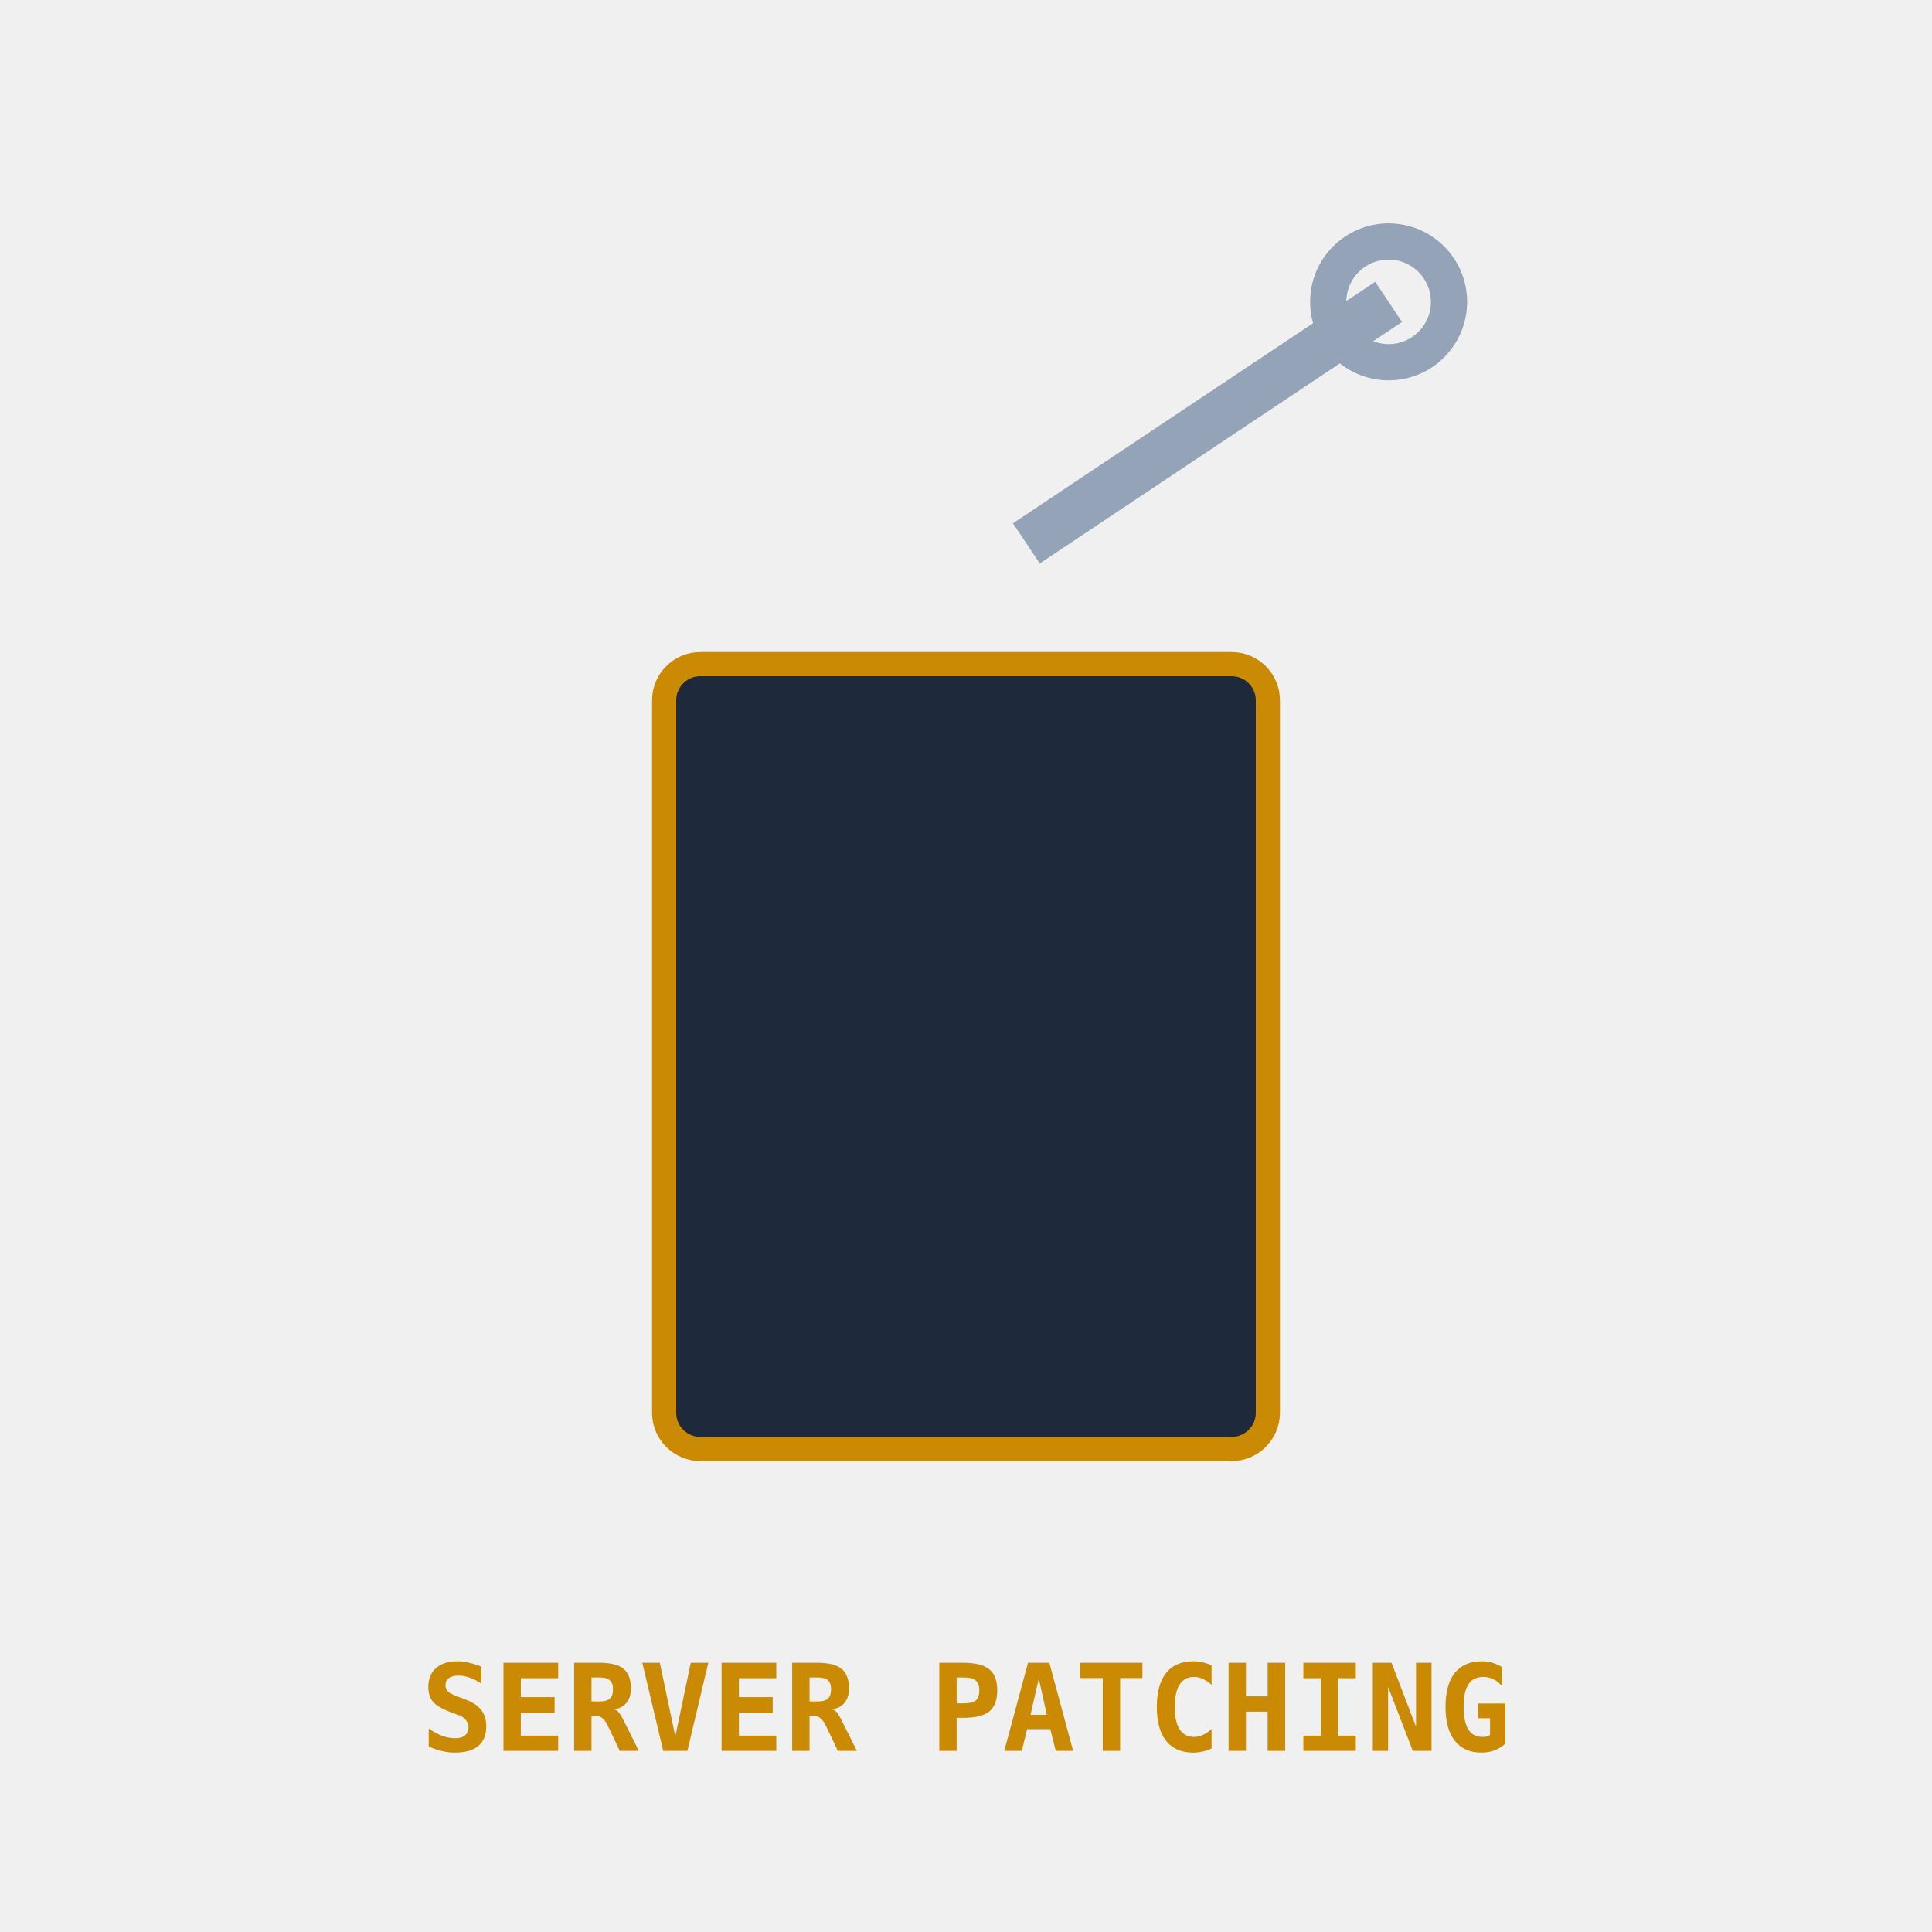
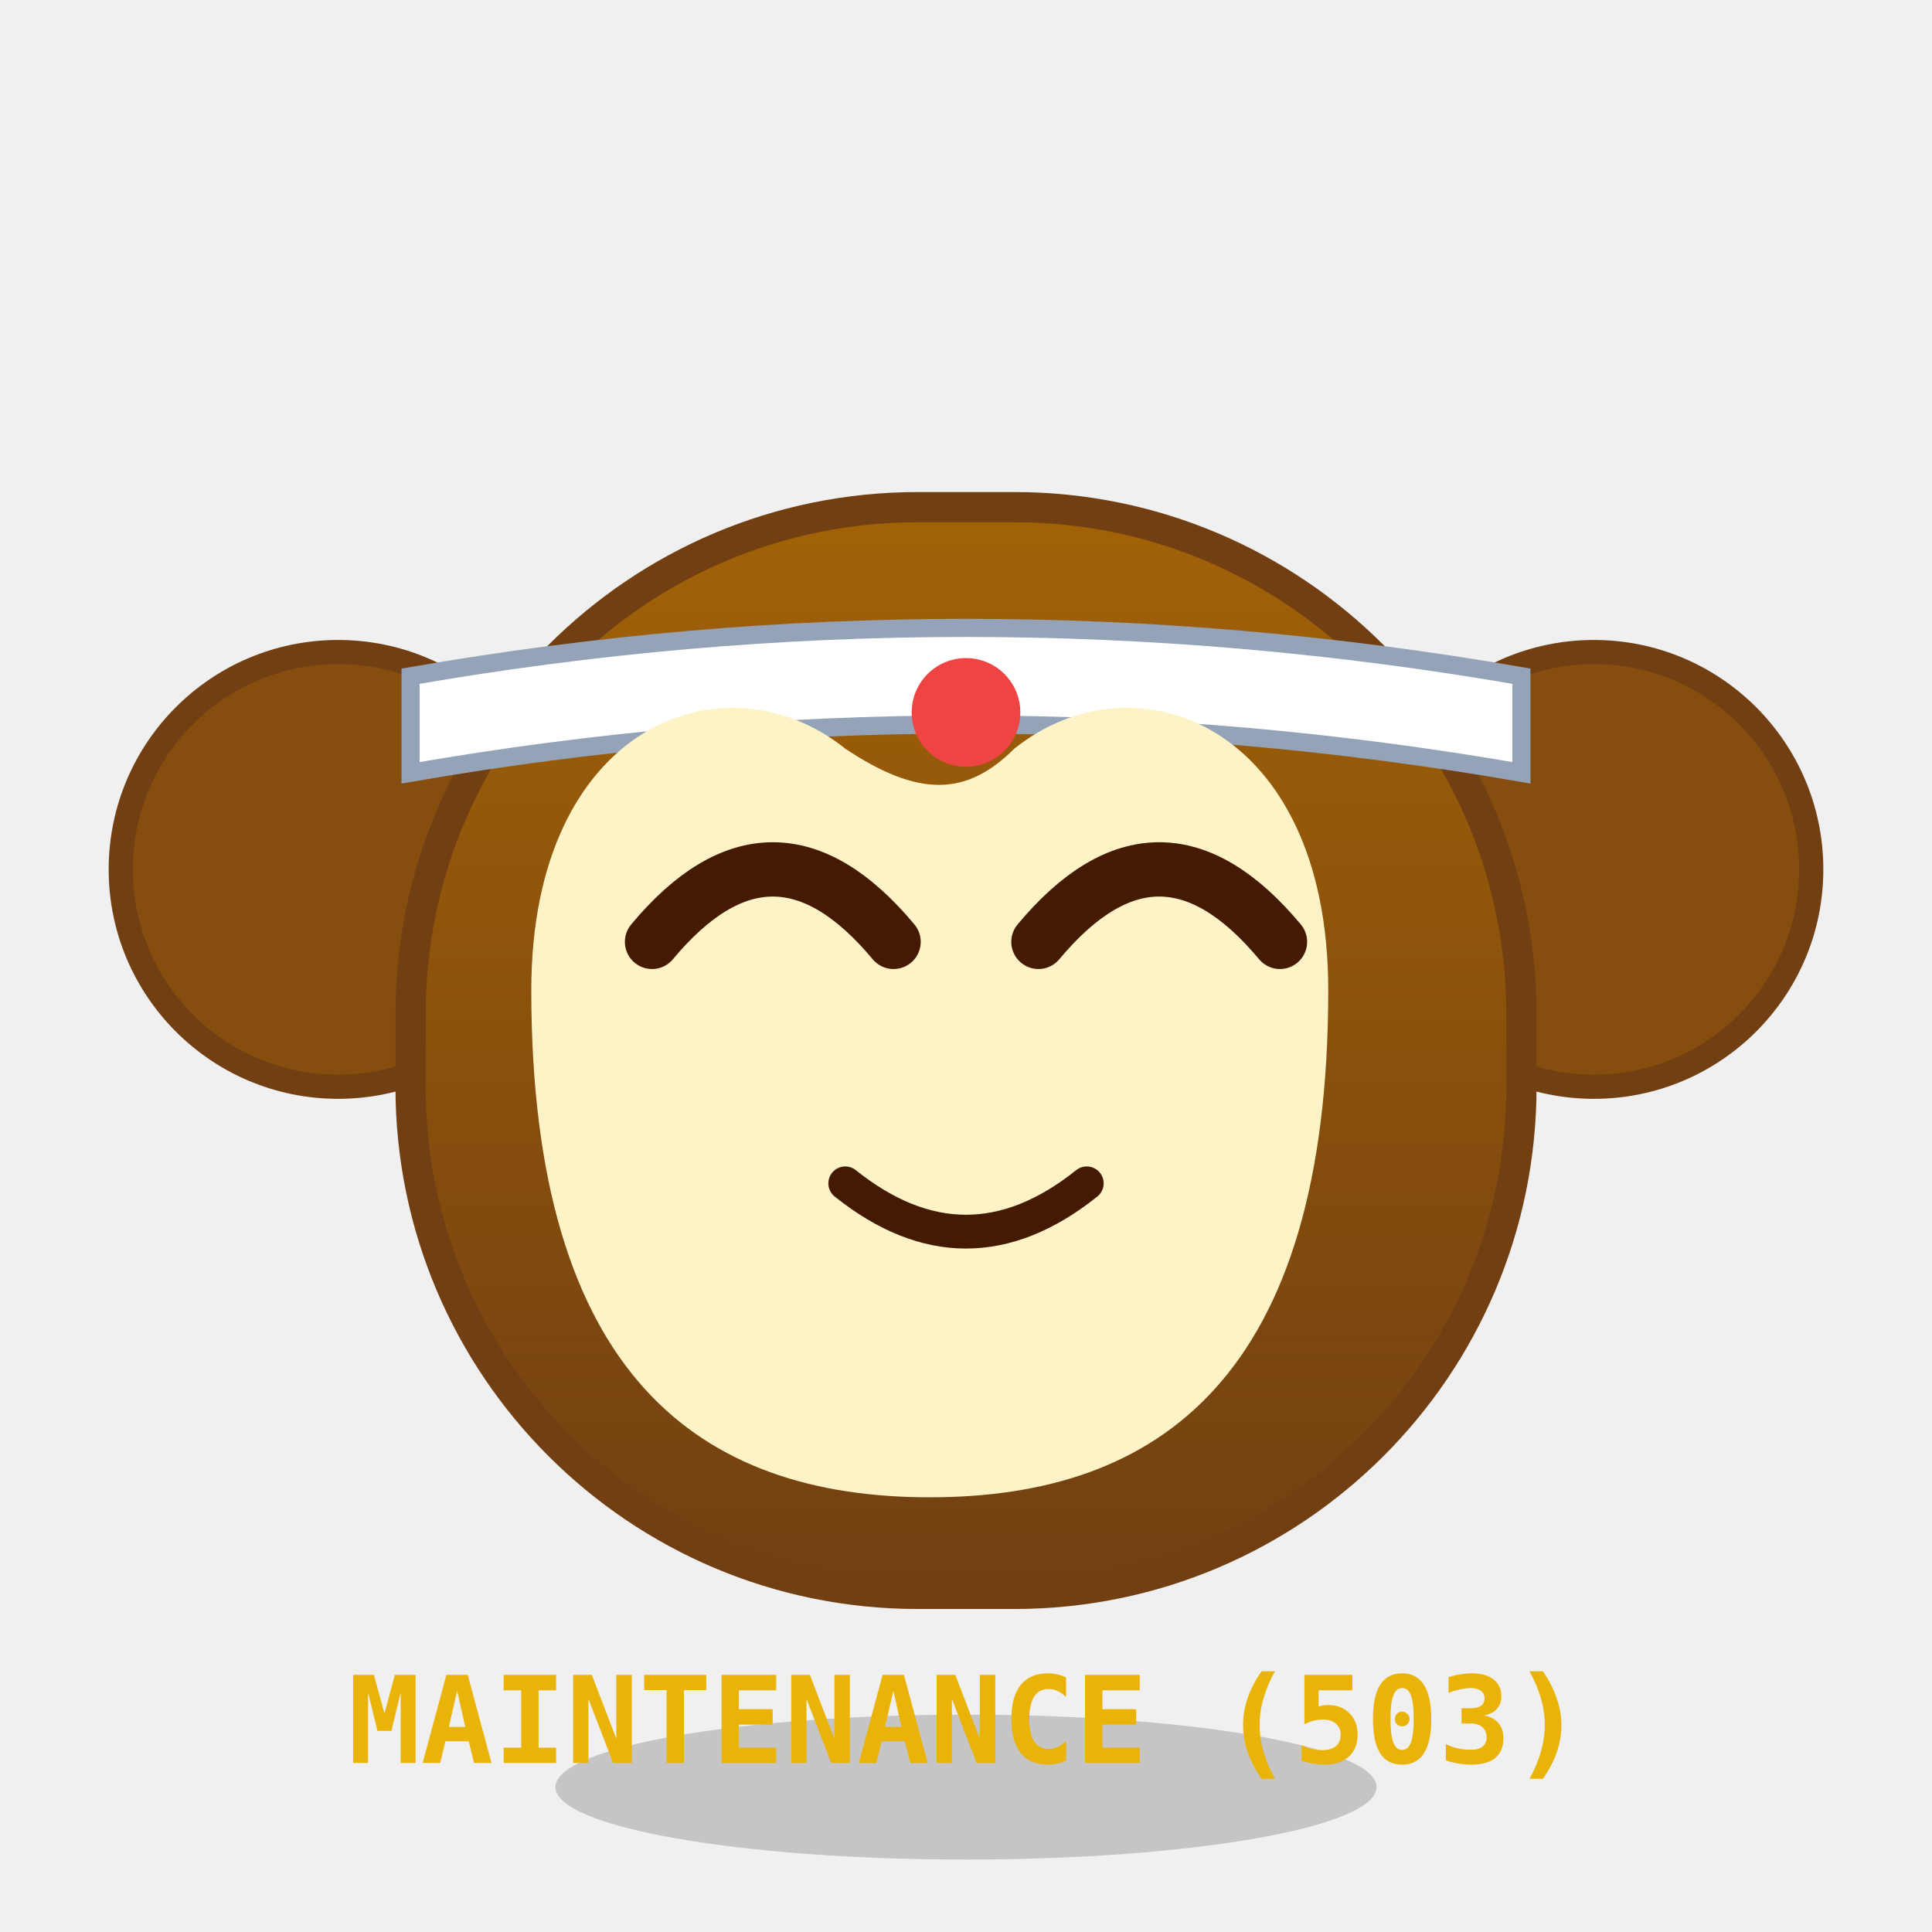
<svg xmlns="http://www.w3.org/2000/svg" viewBox="0 0 160 160" width="100%" height="100%">
-   <rect x="55" y="55" width="50" height="65" rx="3" fill="#1e293b" stroke="#ca8a04" stroke-width="2" />
-   <line x1="85" y1="45" x2="115" y2="25" stroke="#94a3b8" stroke-width="4" />
-   <circle cx="115" cy="25" r="5" fill="none" stroke="#94a3b8" stroke-width="3" />
-   <text x="80" y="145" font-family="monospace" font-size="10" font-weight="bold" fill="#ca8a04" text-anchor="middle">SERVER PATCHING</text>
+   <defs>
+     <linearGradient id="monkey-grad" x1="0%" y1="0%" x2="0%" y2="100%">
+       <stop offset="0%" stop-color="#a16207" />
+       <stop offset="100%" stop-color="#713f12" />
+     </linearGradient>
+   </defs>
+   <style>
+     @keyframes workNod {
+       0%, 100% { transform: translateY(0); }
+       50% { transform: translateY(-5px); }
+     }
+     .head-work { animation: workNod 1.8s ease-in-out infinite; }
+   </style>
+   <ellipse cx="80" cy="148" rx="34" ry="6" fill="#000000" opacity="0.18" />
+   <g class="head-work">
+     <circle cx="28" cy="72" r="18" fill="#854d0e" stroke="#713f12" stroke-width="2" />
+     <circle cx="132" cy="72" r="18" fill="#854d0e" stroke="#713f12" stroke-width="2" />
+     <rect x="34" y="42" width="92" height="90" rx="42" fill="url(#monkey-grad)" stroke="#713f12" stroke-width="2.5" />
+     <path d="M 34 56 Q 80 48 126 56 L 126 64 Q 80 56 34 64 Z" fill="#ffffff" stroke="#94a3b8" stroke-width="1.5" />
+     <circle cx="80" cy="59" r="4.5" fill="#ef4444" />
+     <path d="M 44 82 C 44 60 60 54 70 62 C 76 66 80 66 84 62 C 94 54 110 60 110 82 C 110 114 96 124 77 124 C 58 124 44 114 44 82 Z" fill="#fef3c7" />
+     <path d="M 54 78 Q 64 66 74 78" fill="none" stroke="#451a03" stroke-width="4.5" stroke-linecap="round" />
+     <path d="M 86 78 Q 96 66 106 78" fill="none" stroke="#451a03" stroke-width="4.5" stroke-linecap="round" />
+     <path d="M 70 98 Q 80 106 90 98" fill="none" stroke="#451a03" stroke-width="2.8" stroke-linecap="round" />
+   </g>
+   <text x="80" y="146" font-family="monospace" font-size="10" font-weight="bold" fill="#eab308" text-anchor="middle">MAINTENANCE (503)</text>
</svg>
